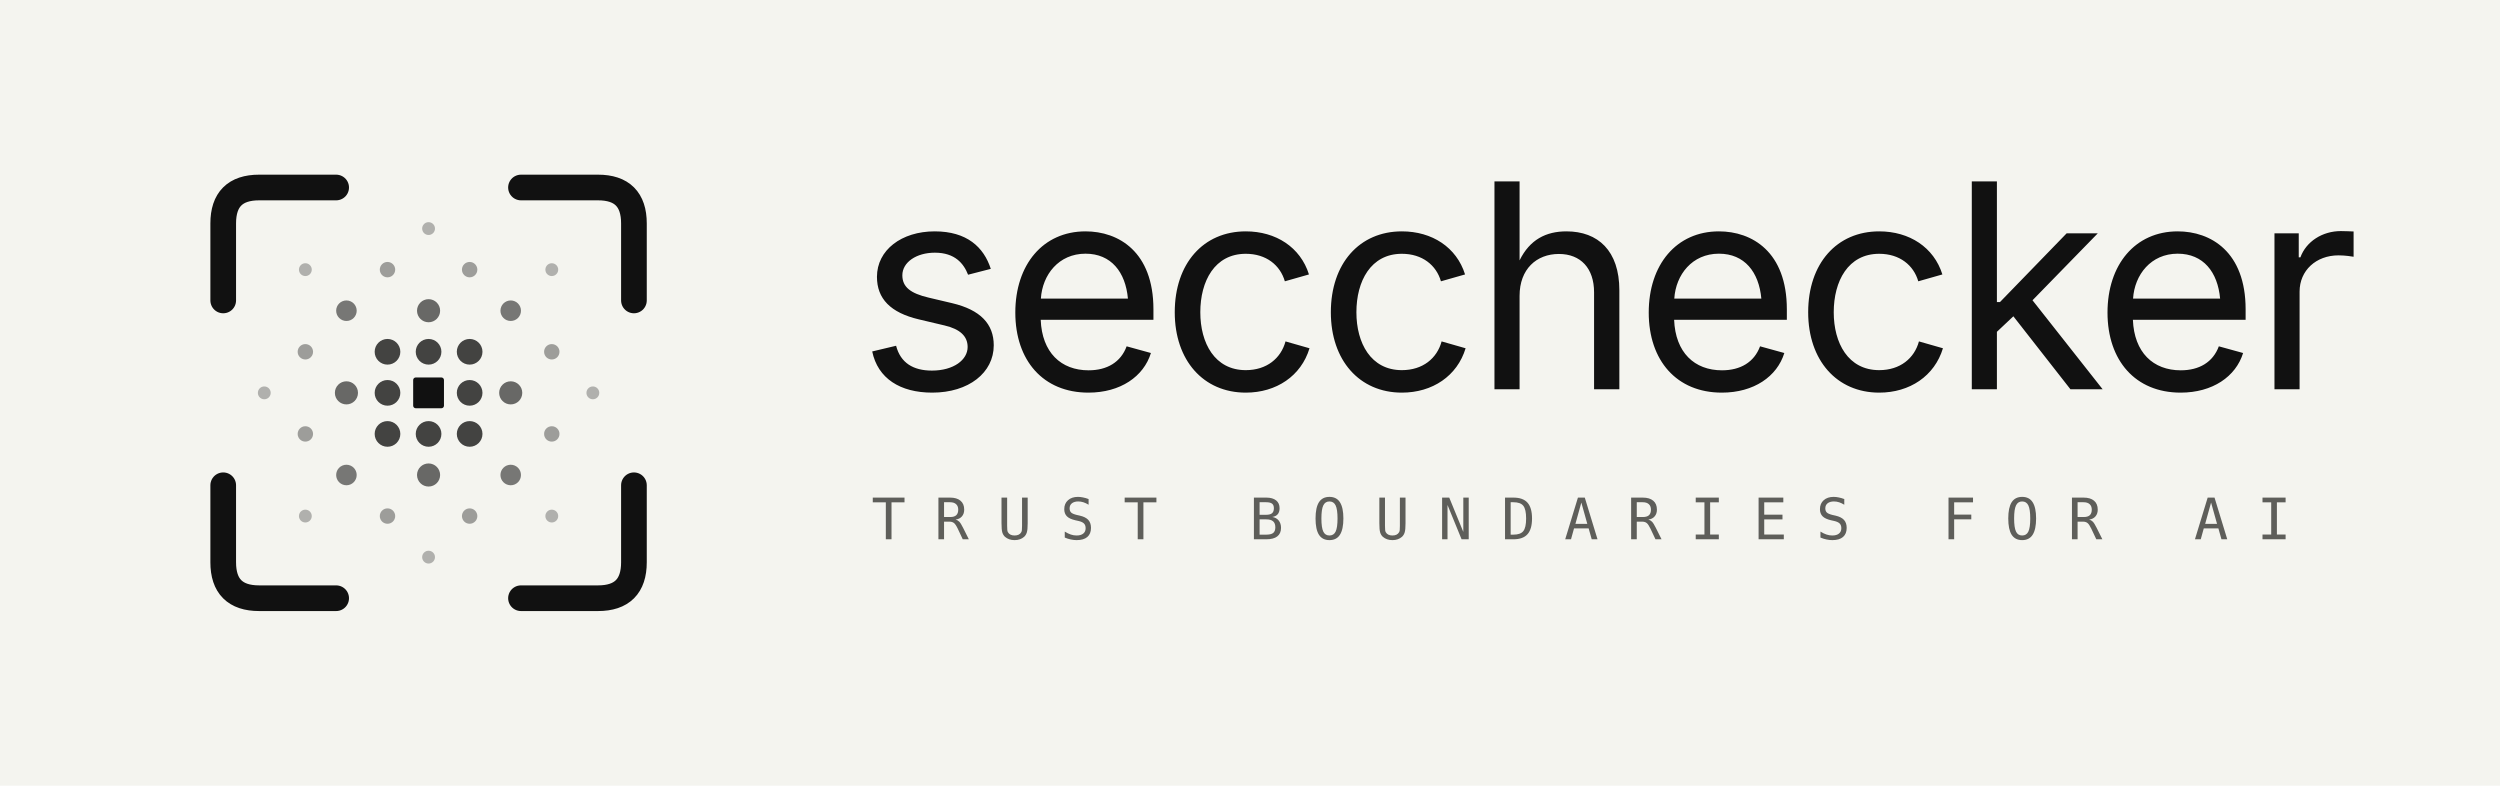
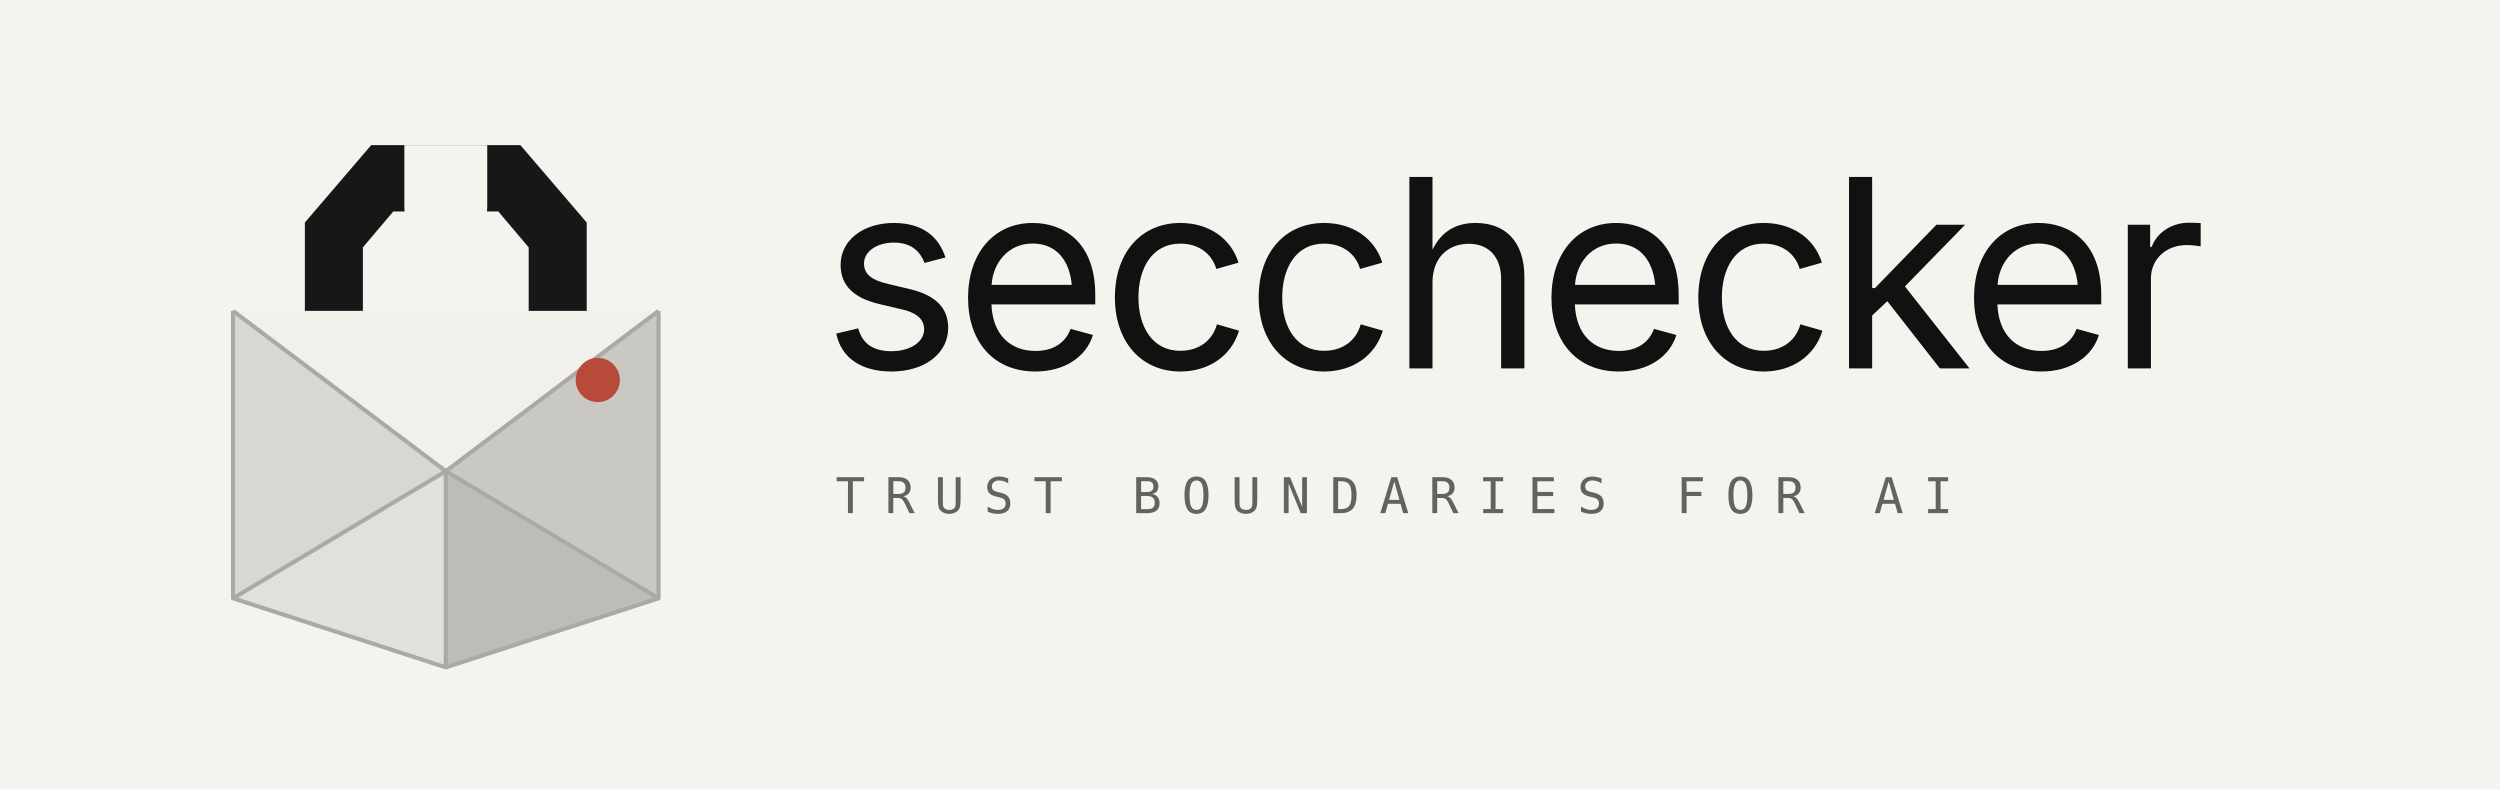
- <svg xmlns="http://www.w3.org/2000/svg" viewBox="0 0 700 220" role="img" aria-labelledby="title desc">
-   <rect width="700" height="220" fill="#F4F4EF" />
-   <g transform="translate(28 18) scale(.71875)">
-     <g fill="none" stroke="#111111" stroke-width="10" stroke-linecap="round" stroke-linejoin="round">
-       <path d="M48 92V62Q48 48 62 48H92" />
-       <path d="M164 48H194Q208 48 208 62V92" />
-       <path d="M208 164V194Q208 208 194 208H164" />
-       <path d="M92 208H62Q48 208 48 194V164" />
+ <svg xmlns="http://www.w3.org/2000/svg" viewBox="0 0 760 240" role="img" aria-labelledby="title desc">
+   <rect width="760" height="240" fill="#F4F4EF" />
+   <g transform="translate(28 8) scale(.84)">
+     <path d="M77 105V71L101 43H155L179 71V105H158V80L147 67H109L98 80V105Z" fill="#171717" />
+     <path d="M113 43H143V65C143 74 138 80 132 84V105H124V84C118 80 113 74 113 65Z" fill="#F4F4EF" />
+     <path d="M51 103H205V207L128 232L51 207Z" fill="#E8E7E1" />
+     <path d="M51 103L128 161L51 207Z" fill="#D8D7D1" />
+     <path d="M205 103L128 161L205 207Z" fill="#C9C8C2" />
+     <path d="M51 103L128 161L205 103Z" fill="#F1F0EA" />
+     <path d="M51 207L128 161L128 232Z" fill="#E1E0DA" />
+     <path d="M205 207L128 161L128 232Z" fill="#BDBCB6" />
+     <g fill="none" stroke="#AAA9A3" stroke-width="1.5" stroke-linejoin="round">
+       <path d="M51 103L128 161L205 103" />
+       <path d="M51 207L128 161L205 207" />
+       <path d="M128 161V232" />
+       <path d="M51 103V207L128 232L205 207V103" />
    </g>
-     <g fill="#111111">
-       <circle cx="128" cy="64" r="2.5" opacity=".30" />
-       <circle cx="128" cy="192" r="2.5" opacity=".30" />
-       <circle cx="64" cy="128" r="2.5" opacity=".30" />
-       <circle cx="192" cy="128" r="2.5" opacity=".30" />
-       <circle cx="80" cy="80" r="2.5" opacity=".30" />
-       <circle cx="176" cy="80" r="2.5" opacity=".30" />
-       <circle cx="80" cy="176" r="2.5" opacity=".30" />
-       <circle cx="176" cy="176" r="2.5" opacity=".30" />
-       <circle cx="112" cy="80" r="3" opacity=".38" />
-       <circle cx="144" cy="80" r="3" opacity=".38" />
-       <circle cx="112" cy="176" r="3" opacity=".38" />
-       <circle cx="144" cy="176" r="3" opacity=".38" />
-       <circle cx="80" cy="112" r="3" opacity=".38" />
-       <circle cx="80" cy="144" r="3" opacity=".38" />
-       <circle cx="176" cy="112" r="3" opacity=".38" />
-       <circle cx="176" cy="144" r="3" opacity=".38" />
-       <circle cx="96" cy="96" r="4" opacity=".55" />
-       <circle cx="128" cy="96" r="4.5" opacity=".62" />
-       <circle cx="160" cy="96" r="4" opacity=".55" />
-       <circle cx="96" cy="160" r="4" opacity=".55" />
-       <circle cx="128" cy="160" r="4.5" opacity=".62" />
-       <circle cx="160" cy="160" r="4" opacity=".55" />
-       <circle cx="96" cy="128" r="4.5" opacity=".62" />
-       <circle cx="160" cy="128" r="4.5" opacity=".62" />
-       <circle cx="112" cy="112" r="5" opacity=".78" />
-       <circle cx="128" cy="112" r="5" opacity=".78" />
-       <circle cx="144" cy="112" r="5" opacity=".78" />
-       <circle cx="112" cy="128" r="5" opacity=".78" />
-       <circle cx="144" cy="128" r="5" opacity=".78" />
-       <circle cx="112" cy="144" r="5" opacity=".78" />
-       <circle cx="128" cy="144" r="5" opacity=".78" />
-       <circle cx="144" cy="144" r="5" opacity=".78" />
-       <rect x="122" y="122" width="12" height="12" rx="1" />
-     </g>
+     <circle cx="183" cy="128" r="8" fill="#B84A3A" />
  </g>
-   <text x="240" y="109" fill="#111111" font-family="Inter, Helvetica Neue, Arial, sans-serif" font-size="80" font-weight="400" letter-spacing="-2">secchecker</text>
-   <text x="244" y="151" fill="#5E5E5A" font-family="ui-monospace, SFMono-Regular, Menlo, Consolas, monospace" font-size="16" letter-spacing="8">TRUST BOUNDARIES FOR AI</text>
+   <text x="250" y="112" fill="#111111" font-family="Inter, Helvetica Neue, Arial, sans-serif" font-size="80" font-weight="400" letter-spacing="-2">secchecker</text>
+   <text x="254" y="156" fill="#62625E" font-family="ui-monospace, SFMono-Regular, Menlo, Consolas, monospace" font-size="15" letter-spacing="6">TRUST BOUNDARIES FOR AI</text>
</svg>
